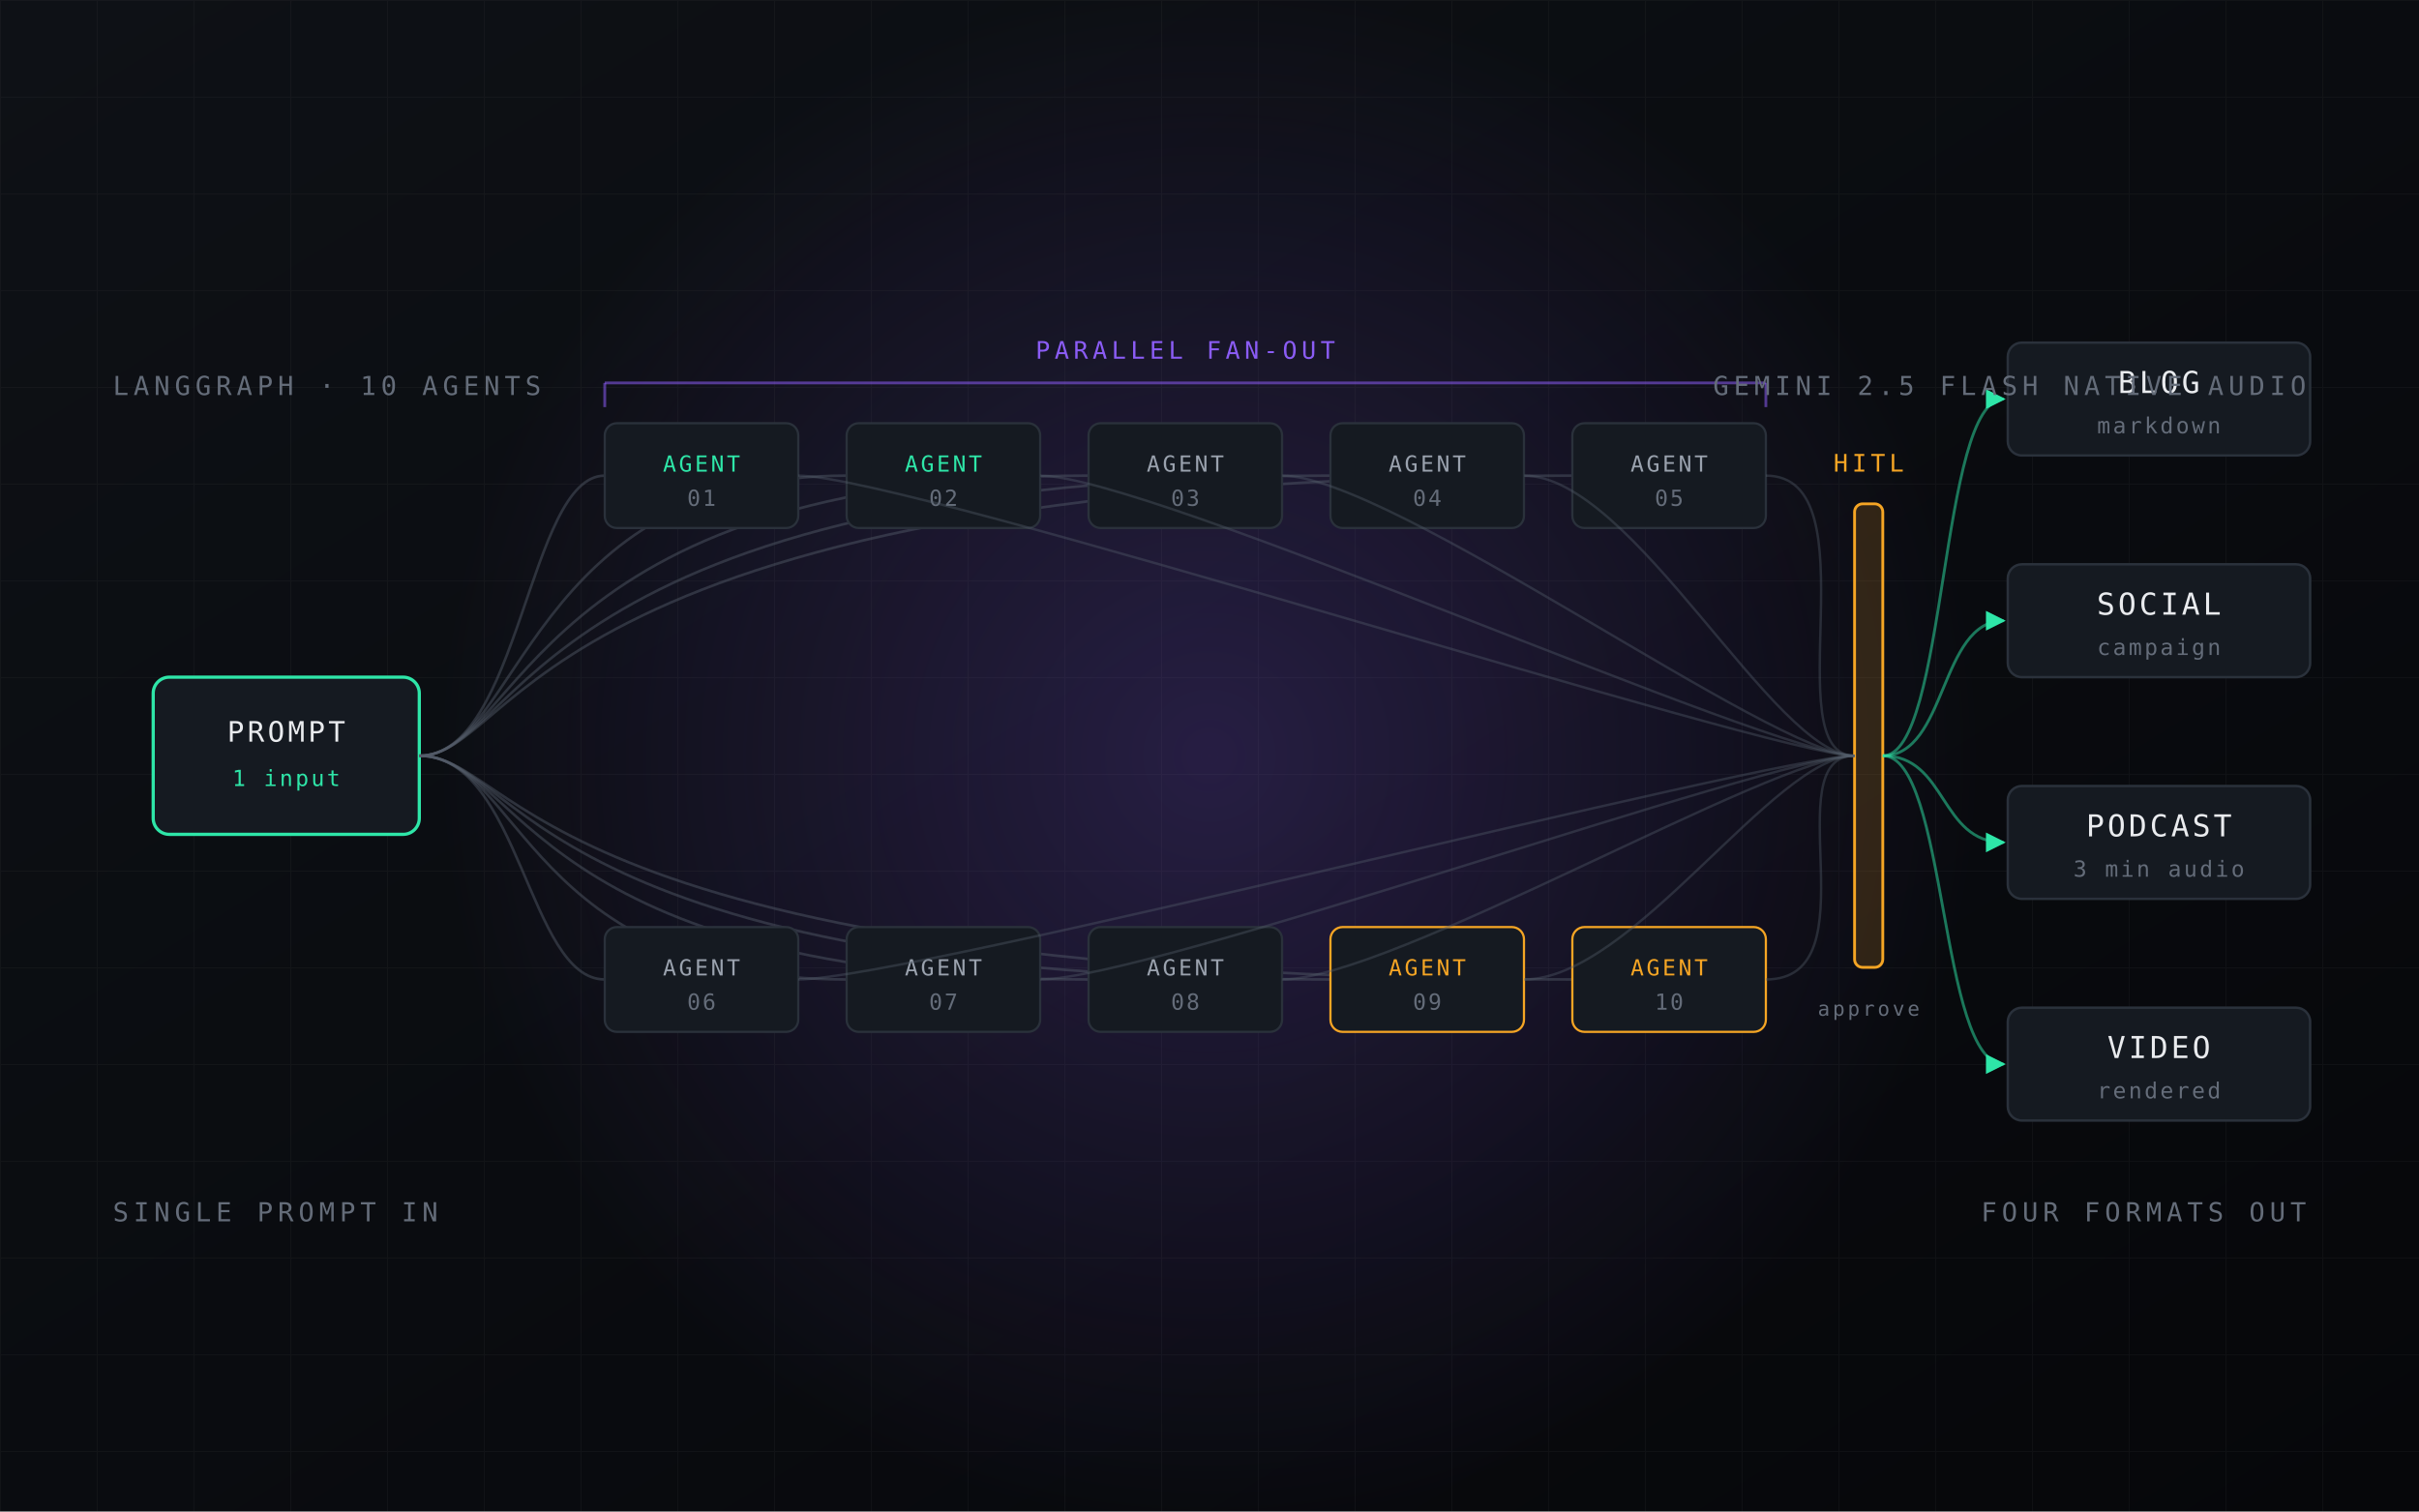
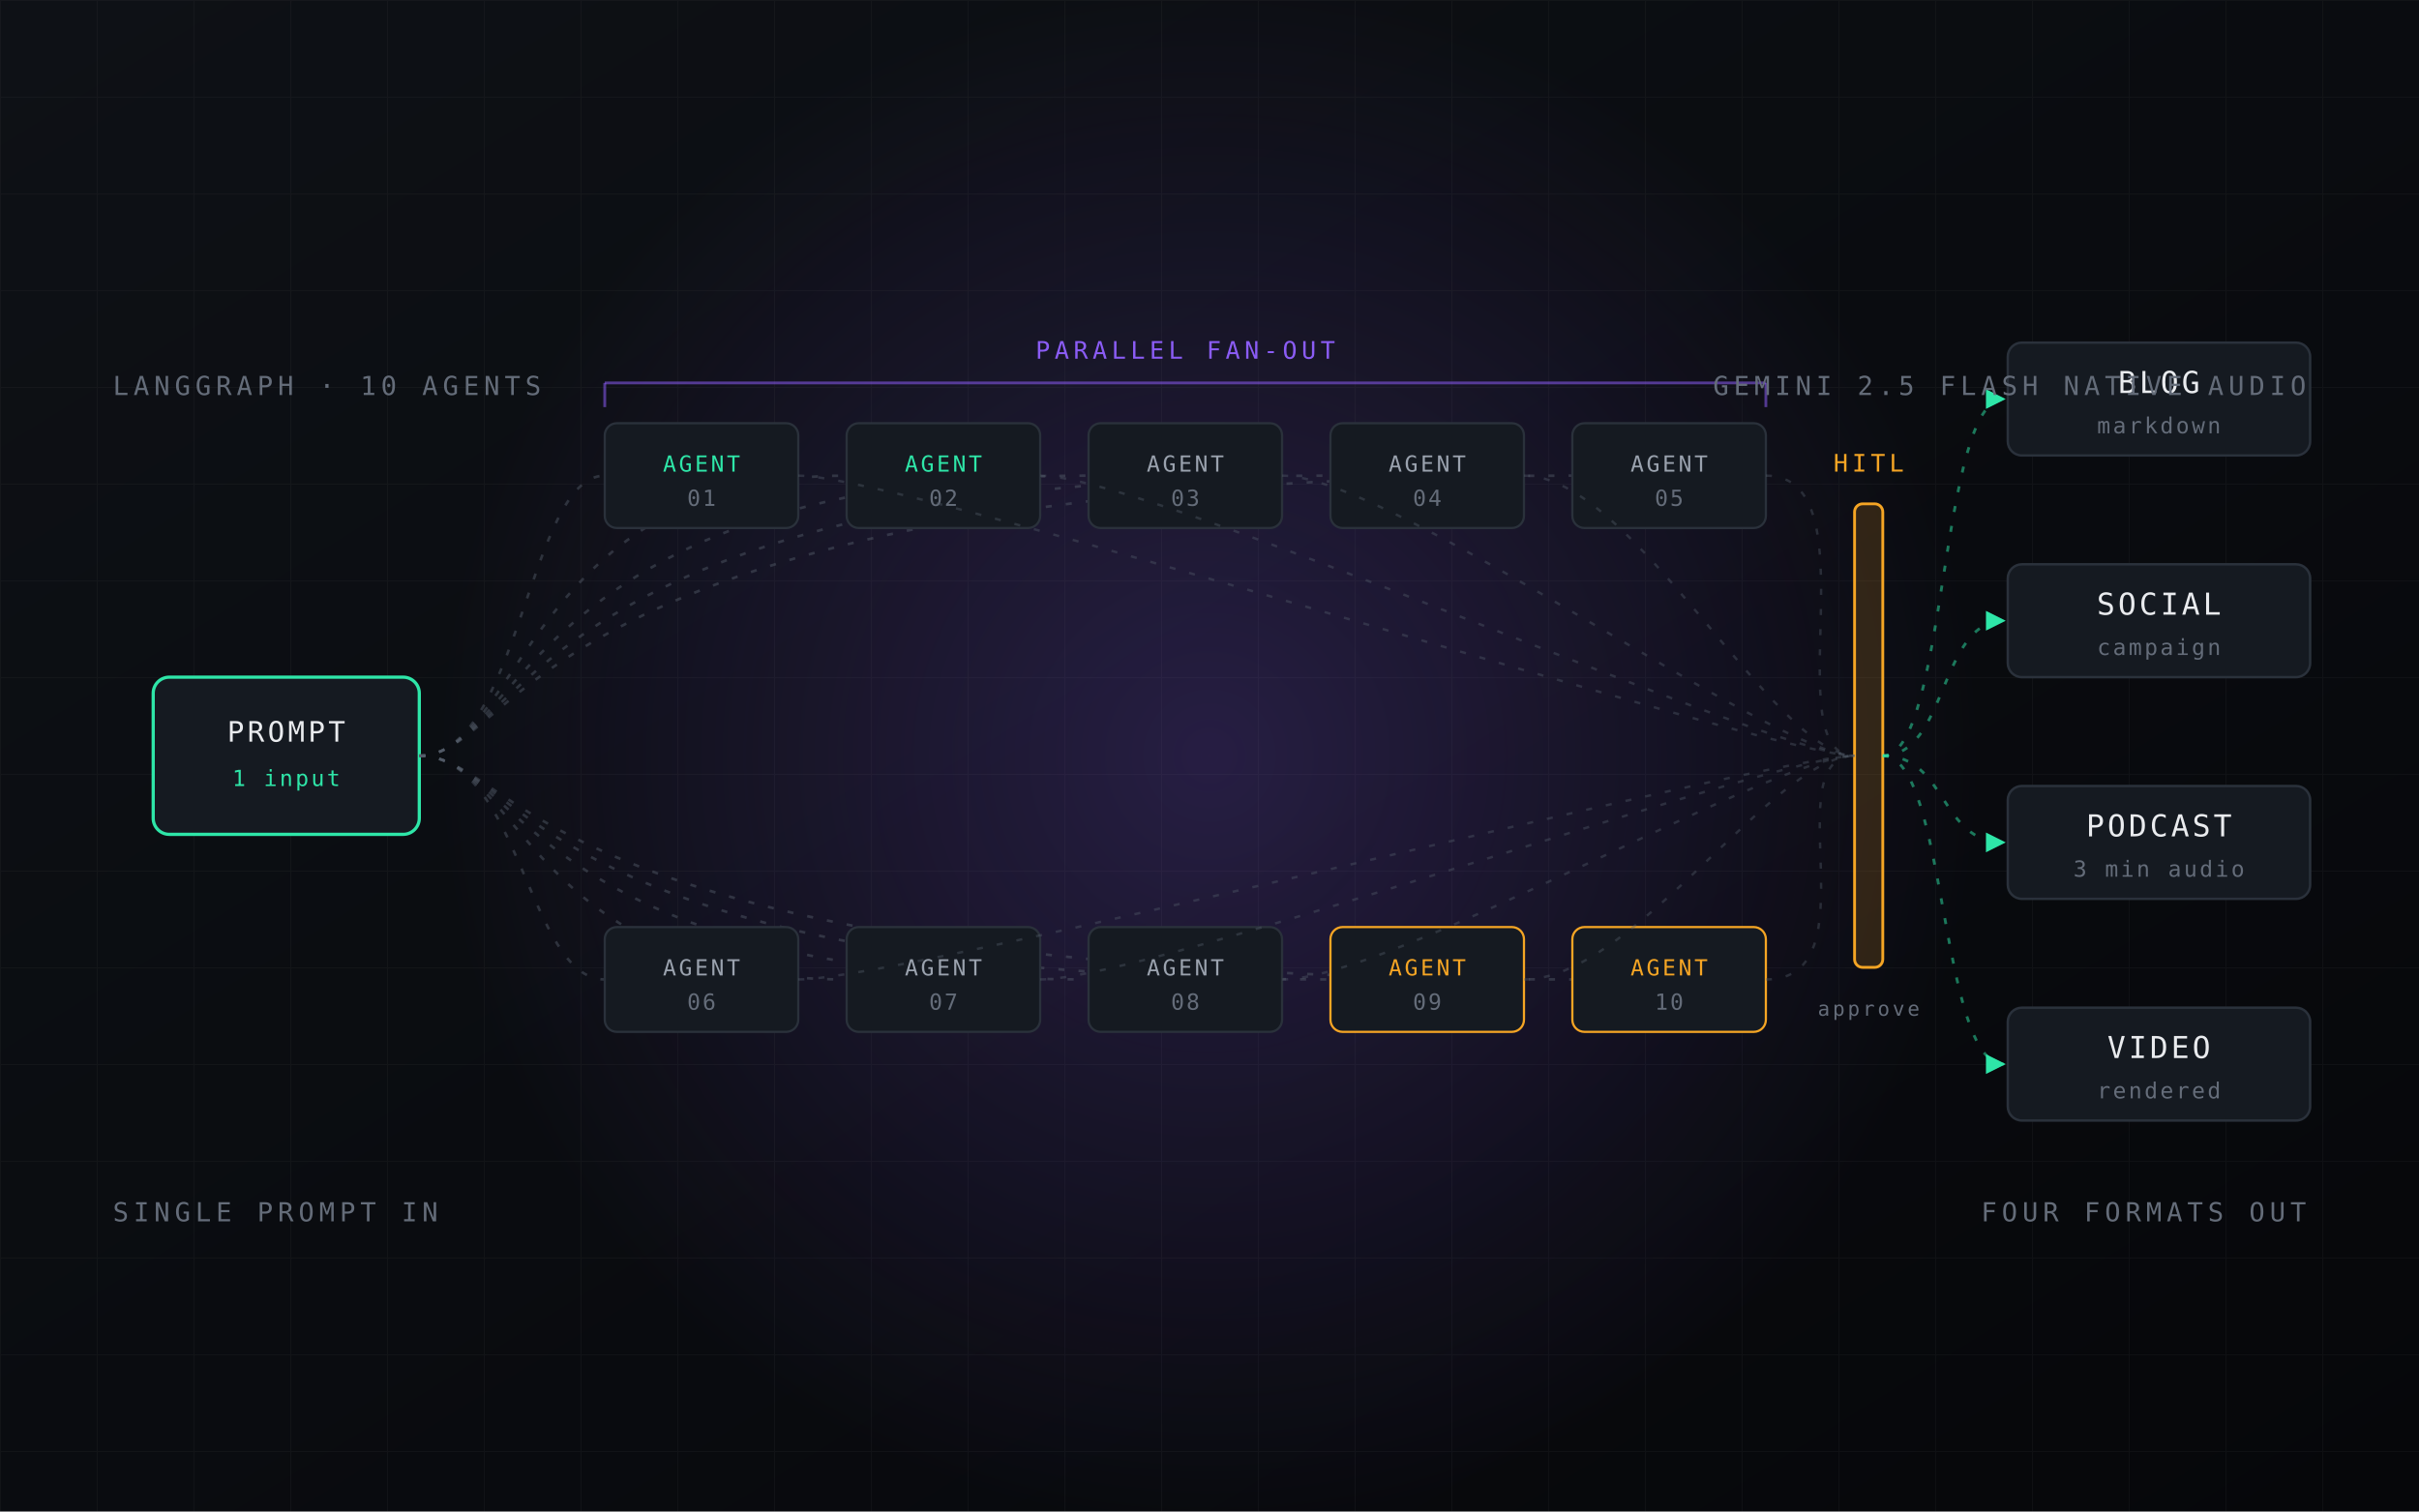
<svg xmlns="http://www.w3.org/2000/svg" viewBox="0 0 1200 750" role="img" aria-label="A single prompt fanning out through ten parallel LangGraph agents, past a human-in-the-loop approval gate, into blog, social, podcast and video outputs">
+   <style>
+     @keyframes dashflow { to { stroke-dashoffset: -40; } }
+     @keyframes pulse { 0%,100% { opacity:.16 } 50% { opacity:.5 } }
+     @keyframes blink { 0%,100% { opacity:1 } 50% { opacity:.3 } }
+     @keyframes bar { 0%,100% { transform:scaleY(.55) } 50% { transform:scaleY(1) } }
+     @keyframes glow { 0%,100% { opacity:.55 } 50% { opacity:1 } }
+     @keyframes wk { 0%,100% { opacity:.72 } 50% { opacity:1 } }
+     .flow { animation: dashflow 1.5s linear infinite; }
+     .flow-slow { animation: dashflow 3s linear infinite; }
+     .pulse { animation: pulse 3.6s ease-in-out infinite; }
+     .blink { animation: blink 2.2s ease-in-out infinite; }
+     .glow { animation: glow 2.8s ease-in-out infinite; }
+     .wk { animation: wk 3s ease-in-out infinite; }
+     .bar { transform-box: fill-box; transform-origin: center; animation: bar 1.9s ease-in-out infinite; }
+     @media (prefers-reduced-motion: reduce) { * { animation: none !important; } }
+   </style>
  <defs>
    <linearGradient id="cf-bg" x1="0" y1="0" x2="1" y2="1">
      <stop offset="0" stop-color="#0E1116" />
      <stop offset="1" stop-color="#06070A" />
    </linearGradient>
    <pattern id="cf-grid" width="48" height="48" patternUnits="userSpaceOnUse">
      <path d="M48 0H0V48" fill="none" stroke="#FFFFFF" stroke-opacity=".035" stroke-width="1" />
    </pattern>
    <radialGradient id="cf-glow" cx=".5" cy=".5" r=".5">
      <stop offset="0" stop-color="#8B5CF6" stop-opacity=".22" />
      <stop offset="1" stop-color="#8B5CF6" stop-opacity="0" />
    </radialGradient>
    <marker id="cf-ar" viewBox="0 0 10 10" refX="9" refY="5" markerWidth="7" markerHeight="7" orient="auto-start-reverse">
      <path d="M0 0 10 5 0 10z" fill="#565F6C" />
    </marker>
    <marker id="cf-ar-s" viewBox="0 0 10 10" refX="9" refY="5" markerWidth="7" markerHeight="7" orient="auto-start-reverse">
      <path d="M0 0 10 5 0 10z" fill="#2EE6A8" />
    </marker>
  </defs>
  <rect width="1200" height="750" fill="url(#cf-bg)" />
  <rect width="1200" height="750" fill="url(#cf-grid)" />
  <circle cx="600" cy="375" r="380" fill="url(#cf-glow)" />
  <rect x="76" y="336" width="132" height="78" rx="8" fill="#151A21" stroke="#2EE6A8" stroke-width="1.6" />
  <text x="142" y="368" text-anchor="middle" font-family="ui-monospace,'JetBrains Mono',monospace" font-size="14" letter-spacing="1.6" fill="#E9EBEE">PROMPT</text>
  <text x="142" y="390" text-anchor="middle" font-family="ui-monospace,'JetBrains Mono',monospace" font-size="11" letter-spacing="1.2" fill="#2EE6A8">1 input</text>
-   <g stroke="#565F6C" stroke-opacity=".45" stroke-width="1.3" fill="none">
+   <g class="flow-slow" stroke="#565F6C" stroke-opacity=".45" stroke-width="1.3" stroke-dasharray="3 7" fill="none">
    <path d="M208 375 C 258 375, 262 236, 300 236" />
    <path d="M208 375 C 258 375, 262 236, 420 236" />
    <path d="M208 375 C 258 375, 262 236, 540 236" />
    <path d="M208 375 C 258 375, 262 236, 660 236" />
    <path d="M208 375 C 258 375, 262 236, 780 236" />
    <path d="M208 375 C 258 375, 262 486, 300 486" />
    <path d="M208 375 C 258 375, 262 486, 420 486" />
    <path d="M208 375 C 258 375, 262 486, 540 486" />
    <path d="M208 375 C 258 375, 262 486, 660 486" />
    <path d="M208 375 C 258 375, 262 486, 780 486" />
  </g>
-   <rect x="300" y="210" width="96" height="52" rx="6" fill="#151A21" stroke="#2A313B" stroke-width="1.1" />
-   <text x="348" y="234" text-anchor="middle" font-family="ui-monospace,'JetBrains Mono',monospace" font-size="11" letter-spacing="1.3" fill="#2EE6A8">AGENT</text>
-   <text x="348" y="251" text-anchor="middle" font-family="ui-monospace,'JetBrains Mono',monospace" font-size="11" letter-spacing="1" fill="#646C79">01</text>
-   <rect x="420" y="210" width="96" height="52" rx="6" fill="#151A21" stroke="#2A313B" stroke-width="1.1" />
-   <text x="468" y="234" text-anchor="middle" font-family="ui-monospace,'JetBrains Mono',monospace" font-size="11" letter-spacing="1.3" fill="#2EE6A8">AGENT</text>
-   <text x="468" y="251" text-anchor="middle" font-family="ui-monospace,'JetBrains Mono',monospace" font-size="11" letter-spacing="1" fill="#646C79">02</text>
-   <rect x="540" y="210" width="96" height="52" rx="6" fill="#151A21" stroke="#2A313B" stroke-width="1.1" />
-   <text x="588" y="234" text-anchor="middle" font-family="ui-monospace,'JetBrains Mono',monospace" font-size="11" letter-spacing="1.3" fill="#9AA2AE">AGENT</text>
-   <text x="588" y="251" text-anchor="middle" font-family="ui-monospace,'JetBrains Mono',monospace" font-size="11" letter-spacing="1" fill="#646C79">03</text>
-   <rect x="660" y="210" width="96" height="52" rx="6" fill="#151A21" stroke="#2A313B" stroke-width="1.1" />
-   <text x="708" y="234" text-anchor="middle" font-family="ui-monospace,'JetBrains Mono',monospace" font-size="11" letter-spacing="1.3" fill="#9AA2AE">AGENT</text>
-   <text x="708" y="251" text-anchor="middle" font-family="ui-monospace,'JetBrains Mono',monospace" font-size="11" letter-spacing="1" fill="#646C79">04</text>
-   <rect x="780" y="210" width="96" height="52" rx="6" fill="#151A21" stroke="#2A313B" stroke-width="1.1" />
-   <text x="828" y="234" text-anchor="middle" font-family="ui-monospace,'JetBrains Mono',monospace" font-size="11" letter-spacing="1.3" fill="#9AA2AE">AGENT</text>
-   <text x="828" y="251" text-anchor="middle" font-family="ui-monospace,'JetBrains Mono',monospace" font-size="11" letter-spacing="1" fill="#646C79">05</text>
-   <rect x="300" y="460" width="96" height="52" rx="6" fill="#151A21" stroke="#2A313B" stroke-width="1.1" />
-   <text x="348" y="484" text-anchor="middle" font-family="ui-monospace,'JetBrains Mono',monospace" font-size="11" letter-spacing="1.3" fill="#9AA2AE">AGENT</text>
-   <text x="348" y="501" text-anchor="middle" font-family="ui-monospace,'JetBrains Mono',monospace" font-size="11" letter-spacing="1" fill="#646C79">06</text>
-   <rect x="420" y="460" width="96" height="52" rx="6" fill="#151A21" stroke="#2A313B" stroke-width="1.1" />
-   <text x="468" y="484" text-anchor="middle" font-family="ui-monospace,'JetBrains Mono',monospace" font-size="11" letter-spacing="1.3" fill="#9AA2AE">AGENT</text>
-   <text x="468" y="501" text-anchor="middle" font-family="ui-monospace,'JetBrains Mono',monospace" font-size="11" letter-spacing="1" fill="#646C79">07</text>
-   <rect x="540" y="460" width="96" height="52" rx="6" fill="#151A21" stroke="#2A313B" stroke-width="1.1" />
-   <text x="588" y="484" text-anchor="middle" font-family="ui-monospace,'JetBrains Mono',monospace" font-size="11" letter-spacing="1.3" fill="#9AA2AE">AGENT</text>
-   <text x="588" y="501" text-anchor="middle" font-family="ui-monospace,'JetBrains Mono',monospace" font-size="11" letter-spacing="1" fill="#646C79">08</text>
-   <rect x="660" y="460" width="96" height="52" rx="6" fill="#151A21" stroke="#F5A524" stroke-width="1.1" />
-   <text x="708" y="484" text-anchor="middle" font-family="ui-monospace,'JetBrains Mono',monospace" font-size="11" letter-spacing="1.3" fill="#F5A524">AGENT</text>
-   <text x="708" y="501" text-anchor="middle" font-family="ui-monospace,'JetBrains Mono',monospace" font-size="11" letter-spacing="1" fill="#646C79">09</text>
-   <rect x="780" y="460" width="96" height="52" rx="6" fill="#151A21" stroke="#F5A524" stroke-width="1.1" />
-   <text x="828" y="484" text-anchor="middle" font-family="ui-monospace,'JetBrains Mono',monospace" font-size="11" letter-spacing="1.3" fill="#F5A524">AGENT</text>
-   <text x="828" y="501" text-anchor="middle" font-family="ui-monospace,'JetBrains Mono',monospace" font-size="11" letter-spacing="1" fill="#646C79">10</text>
-   <path d="M300 190 H 876" stroke="#8B5CF6" stroke-opacity=".55" stroke-width="1.4" fill="none" />
+   <g class="wk" style="animation-delay:0.4s">
+     <rect x="300" y="210" width="96" height="52" rx="6" fill="#151A21" stroke="#2A313B" stroke-width="1.1" />
+     <text x="348" y="234" text-anchor="middle" font-family="ui-monospace,'JetBrains Mono',monospace" font-size="11" letter-spacing="1.3" fill="#2EE6A8">AGENT</text>
+     <text x="348" y="251" text-anchor="middle" font-family="ui-monospace,'JetBrains Mono',monospace" font-size="11" letter-spacing="1" fill="#646C79">01</text>
+   </g>
+   <g class="wk" style="animation-delay:0.8s">
+     <rect x="420" y="210" width="96" height="52" rx="6" fill="#151A21" stroke="#2A313B" stroke-width="1.1" />
+     <text x="468" y="234" text-anchor="middle" font-family="ui-monospace,'JetBrains Mono',monospace" font-size="11" letter-spacing="1.3" fill="#2EE6A8">AGENT</text>
+     <text x="468" y="251" text-anchor="middle" font-family="ui-monospace,'JetBrains Mono',monospace" font-size="11" letter-spacing="1" fill="#646C79">02</text>
+   </g>
+   <g class="wk" style="animation-delay:1.2s">
+     <rect x="540" y="210" width="96" height="52" rx="6" fill="#151A21" stroke="#2A313B" stroke-width="1.1" />
+     <text x="588" y="234" text-anchor="middle" font-family="ui-monospace,'JetBrains Mono',monospace" font-size="11" letter-spacing="1.3" fill="#9AA2AE">AGENT</text>
+     <text x="588" y="251" text-anchor="middle" font-family="ui-monospace,'JetBrains Mono',monospace" font-size="11" letter-spacing="1" fill="#646C79">03</text>
+   </g>
+   <g class="wk" style="animation-delay:1.6s">
+     <rect x="660" y="210" width="96" height="52" rx="6" fill="#151A21" stroke="#2A313B" stroke-width="1.1" />
+     <text x="708" y="234" text-anchor="middle" font-family="ui-monospace,'JetBrains Mono',monospace" font-size="11" letter-spacing="1.3" fill="#9AA2AE">AGENT</text>
+     <text x="708" y="251" text-anchor="middle" font-family="ui-monospace,'JetBrains Mono',monospace" font-size="11" letter-spacing="1" fill="#646C79">04</text>
+   </g>
+   <g class="wk" style="animation-delay:0.0s">
+     <rect x="780" y="210" width="96" height="52" rx="6" fill="#151A21" stroke="#2A313B" stroke-width="1.1" />
+     <text x="828" y="234" text-anchor="middle" font-family="ui-monospace,'JetBrains Mono',monospace" font-size="11" letter-spacing="1.3" fill="#9AA2AE">AGENT</text>
+     <text x="828" y="251" text-anchor="middle" font-family="ui-monospace,'JetBrains Mono',monospace" font-size="11" letter-spacing="1" fill="#646C79">05</text>
+   </g>
+   <g class="wk" style="animation-delay:0.4s">
+     <rect x="300" y="460" width="96" height="52" rx="6" fill="#151A21" stroke="#2A313B" stroke-width="1.1" />
+     <text x="348" y="484" text-anchor="middle" font-family="ui-monospace,'JetBrains Mono',monospace" font-size="11" letter-spacing="1.3" fill="#9AA2AE">AGENT</text>
+     <text x="348" y="501" text-anchor="middle" font-family="ui-monospace,'JetBrains Mono',monospace" font-size="11" letter-spacing="1" fill="#646C79">06</text>
+   </g>
+   <g class="wk" style="animation-delay:0.8s">
+     <rect x="420" y="460" width="96" height="52" rx="6" fill="#151A21" stroke="#2A313B" stroke-width="1.1" />
+     <text x="468" y="484" text-anchor="middle" font-family="ui-monospace,'JetBrains Mono',monospace" font-size="11" letter-spacing="1.3" fill="#9AA2AE">AGENT</text>
+     <text x="468" y="501" text-anchor="middle" font-family="ui-monospace,'JetBrains Mono',monospace" font-size="11" letter-spacing="1" fill="#646C79">07</text>
+   </g>
+   <g class="wk" style="animation-delay:1.2s">
+     <rect x="540" y="460" width="96" height="52" rx="6" fill="#151A21" stroke="#2A313B" stroke-width="1.1" />
+     <text x="588" y="484" text-anchor="middle" font-family="ui-monospace,'JetBrains Mono',monospace" font-size="11" letter-spacing="1.3" fill="#9AA2AE">AGENT</text>
+     <text x="588" y="501" text-anchor="middle" font-family="ui-monospace,'JetBrains Mono',monospace" font-size="11" letter-spacing="1" fill="#646C79">08</text>
+   </g>
+   <g class="wk" style="animation-delay:1.6s">
+     <rect x="660" y="460" width="96" height="52" rx="6" fill="#151A21" stroke="#F5A524" stroke-width="1.1" />
+     <text x="708" y="484" text-anchor="middle" font-family="ui-monospace,'JetBrains Mono',monospace" font-size="11" letter-spacing="1.3" fill="#F5A524">AGENT</text>
+     <text x="708" y="501" text-anchor="middle" font-family="ui-monospace,'JetBrains Mono',monospace" font-size="11" letter-spacing="1" fill="#646C79">09</text>
+   </g>
+   <g class="wk" style="animation-delay:0.0s">
+     <rect x="780" y="460" width="96" height="52" rx="6" fill="#151A21" stroke="#F5A524" stroke-width="1.1" />
+     <text x="828" y="484" text-anchor="middle" font-family="ui-monospace,'JetBrains Mono',monospace" font-size="11" letter-spacing="1.3" fill="#F5A524">AGENT</text>
+     <text x="828" y="501" text-anchor="middle" font-family="ui-monospace,'JetBrains Mono',monospace" font-size="11" letter-spacing="1" fill="#646C79">10</text>
+   </g>
+   <path class="glow" d="M300 190 H 876" stroke="#8B5CF6" stroke-opacity=".55" stroke-width="1.4" fill="none" />
  <path d="M300 190 v 12 M876 190 v 12" stroke="#8B5CF6" stroke-opacity=".55" stroke-width="1.4" fill="none" />
  <text x="588" y="178" text-anchor="middle" font-family="ui-monospace,'JetBrains Mono',monospace" font-size="12" letter-spacing="2.2" fill="#8B5CF6">PARALLEL FAN-OUT</text>
-   <rect x="920" y="250" width="14" height="230" rx="4" fill="#F5A524" fill-opacity=".16" stroke="#F5A524" stroke-width="1.4" />
+   <rect class="blink" x="920" y="250" width="14" height="230" rx="4" fill="#F5A524" fill-opacity=".16" stroke="#F5A524" stroke-width="1.4" />
  <text x="927" y="234" text-anchor="middle" font-family="ui-monospace,'JetBrains Mono',monospace" font-size="12" letter-spacing="2" fill="#F5A524">HITL</text>
  <text x="927" y="504" text-anchor="middle" font-family="ui-monospace,'JetBrains Mono',monospace" font-size="10" letter-spacing="1.4" fill="#646C79">approve</text>
-   <g stroke="#565F6C" stroke-opacity=".38" stroke-width="1.2" fill="none">
+   <g class="flow-slow" stroke="#565F6C" stroke-opacity=".38" stroke-width="1.2" stroke-dasharray="3 7" fill="none">
    <path d="M396 236 C 450 236, 880 375, 920 375" />
    <path d="M516 236 C 570 236, 880 375, 920 375" />
    <path d="M636 236 C 690 236, 880 375, 920 375" />
    <path d="M756 236 C 810 236, 880 375, 920 375" />
    <path d="M876 236 C 930 236, 880 375, 920 375" />
    <path d="M396 486 C 450 486, 880 375, 920 375" />
    <path d="M516 486 C 570 486, 880 375, 920 375" />
    <path d="M636 486 C 690 486, 880 375, 920 375" />
    <path d="M756 486 C 810 486, 880 375, 920 375" />
    <path d="M876 486 C 930 486, 880 375, 920 375" />
  </g>
-   <g stroke="#2EE6A8" stroke-opacity=".5" stroke-width="1.4" fill="none" marker-end="url(#cf-ar-s)">
+   <g class="flow" stroke="#2EE6A8" stroke-opacity=".5" stroke-width="1.4" fill="none" stroke-dasharray="3 7" marker-end="url(#cf-ar-s)">
    <path d="M934 375 C 966 375, 962 198, 994 198" />
    <path d="M934 375 C 966 375, 962 308, 994 308" />
    <path d="M934 375 C 966 375, 962 418, 994 418" />
    <path d="M934 375 C 966 375, 962 528, 994 528" />
  </g>
-   <g>
+   <g class="wk" style="animation-delay:0.0s">
    <rect x="996" y="170" width="150" height="56" rx="7" fill="#151A21" stroke="#2A313B" stroke-width="1.2" />
    <text x="1071.0" y="195.0" text-anchor="middle" font-family="ui-monospace,'JetBrains Mono',monospace" font-size="15" letter-spacing="1.5" fill="#E9EBEE">BLOG</text>
    <text x="1071.0" y="215.0" text-anchor="middle" font-family="ui-monospace,'JetBrains Mono',monospace" font-size="11" letter-spacing="1.2" fill="#646C79">markdown</text>
+   </g>
+   <g class="wk" style="animation-delay:0.5s">
    <rect x="996" y="280" width="150" height="56" rx="7" fill="#151A21" stroke="#2A313B" stroke-width="1.2" />
    <text x="1071.0" y="305.0" text-anchor="middle" font-family="ui-monospace,'JetBrains Mono',monospace" font-size="15" letter-spacing="1.5" fill="#E9EBEE">SOCIAL</text>
    <text x="1071.0" y="325.0" text-anchor="middle" font-family="ui-monospace,'JetBrains Mono',monospace" font-size="11" letter-spacing="1.2" fill="#646C79">campaign</text>
+   </g>
+   <g class="wk" style="animation-delay:1.0s">
    <rect x="996" y="390" width="150" height="56" rx="7" fill="#151A21" stroke="#2A313B" stroke-width="1.2" />
    <text x="1071.0" y="415.0" text-anchor="middle" font-family="ui-monospace,'JetBrains Mono',monospace" font-size="15" letter-spacing="1.5" fill="#E9EBEE">PODCAST</text>
    <text x="1071.0" y="435.0" text-anchor="middle" font-family="ui-monospace,'JetBrains Mono',monospace" font-size="11" letter-spacing="1.2" fill="#646C79">3 min audio</text>
+   </g>
+   <g class="wk" style="animation-delay:1.5s">
    <rect x="996" y="500" width="150" height="56" rx="7" fill="#151A21" stroke="#2A313B" stroke-width="1.2" />
    <text x="1071.0" y="525.0" text-anchor="middle" font-family="ui-monospace,'JetBrains Mono',monospace" font-size="15" letter-spacing="1.5" fill="#E9EBEE">VIDEO</text>
    <text x="1071.0" y="545.0" text-anchor="middle" font-family="ui-monospace,'JetBrains Mono',monospace" font-size="11" letter-spacing="1.2" fill="#646C79">rendered</text>
  </g>
  <g font-family="ui-monospace,'JetBrains Mono',monospace" font-size="13" letter-spacing="2.4" fill="#646C79">
    <text x="56" y="196">LANGGRAPH · 10 AGENTS</text>
    <text x="1144" y="196" text-anchor="end">GEMINI 2.5 FLASH NATIVE AUDIO</text>
    <text x="56" y="606">SINGLE PROMPT IN</text>
    <text x="1144" y="606" text-anchor="end">FOUR FORMATS OUT</text>
  </g>
</svg>
